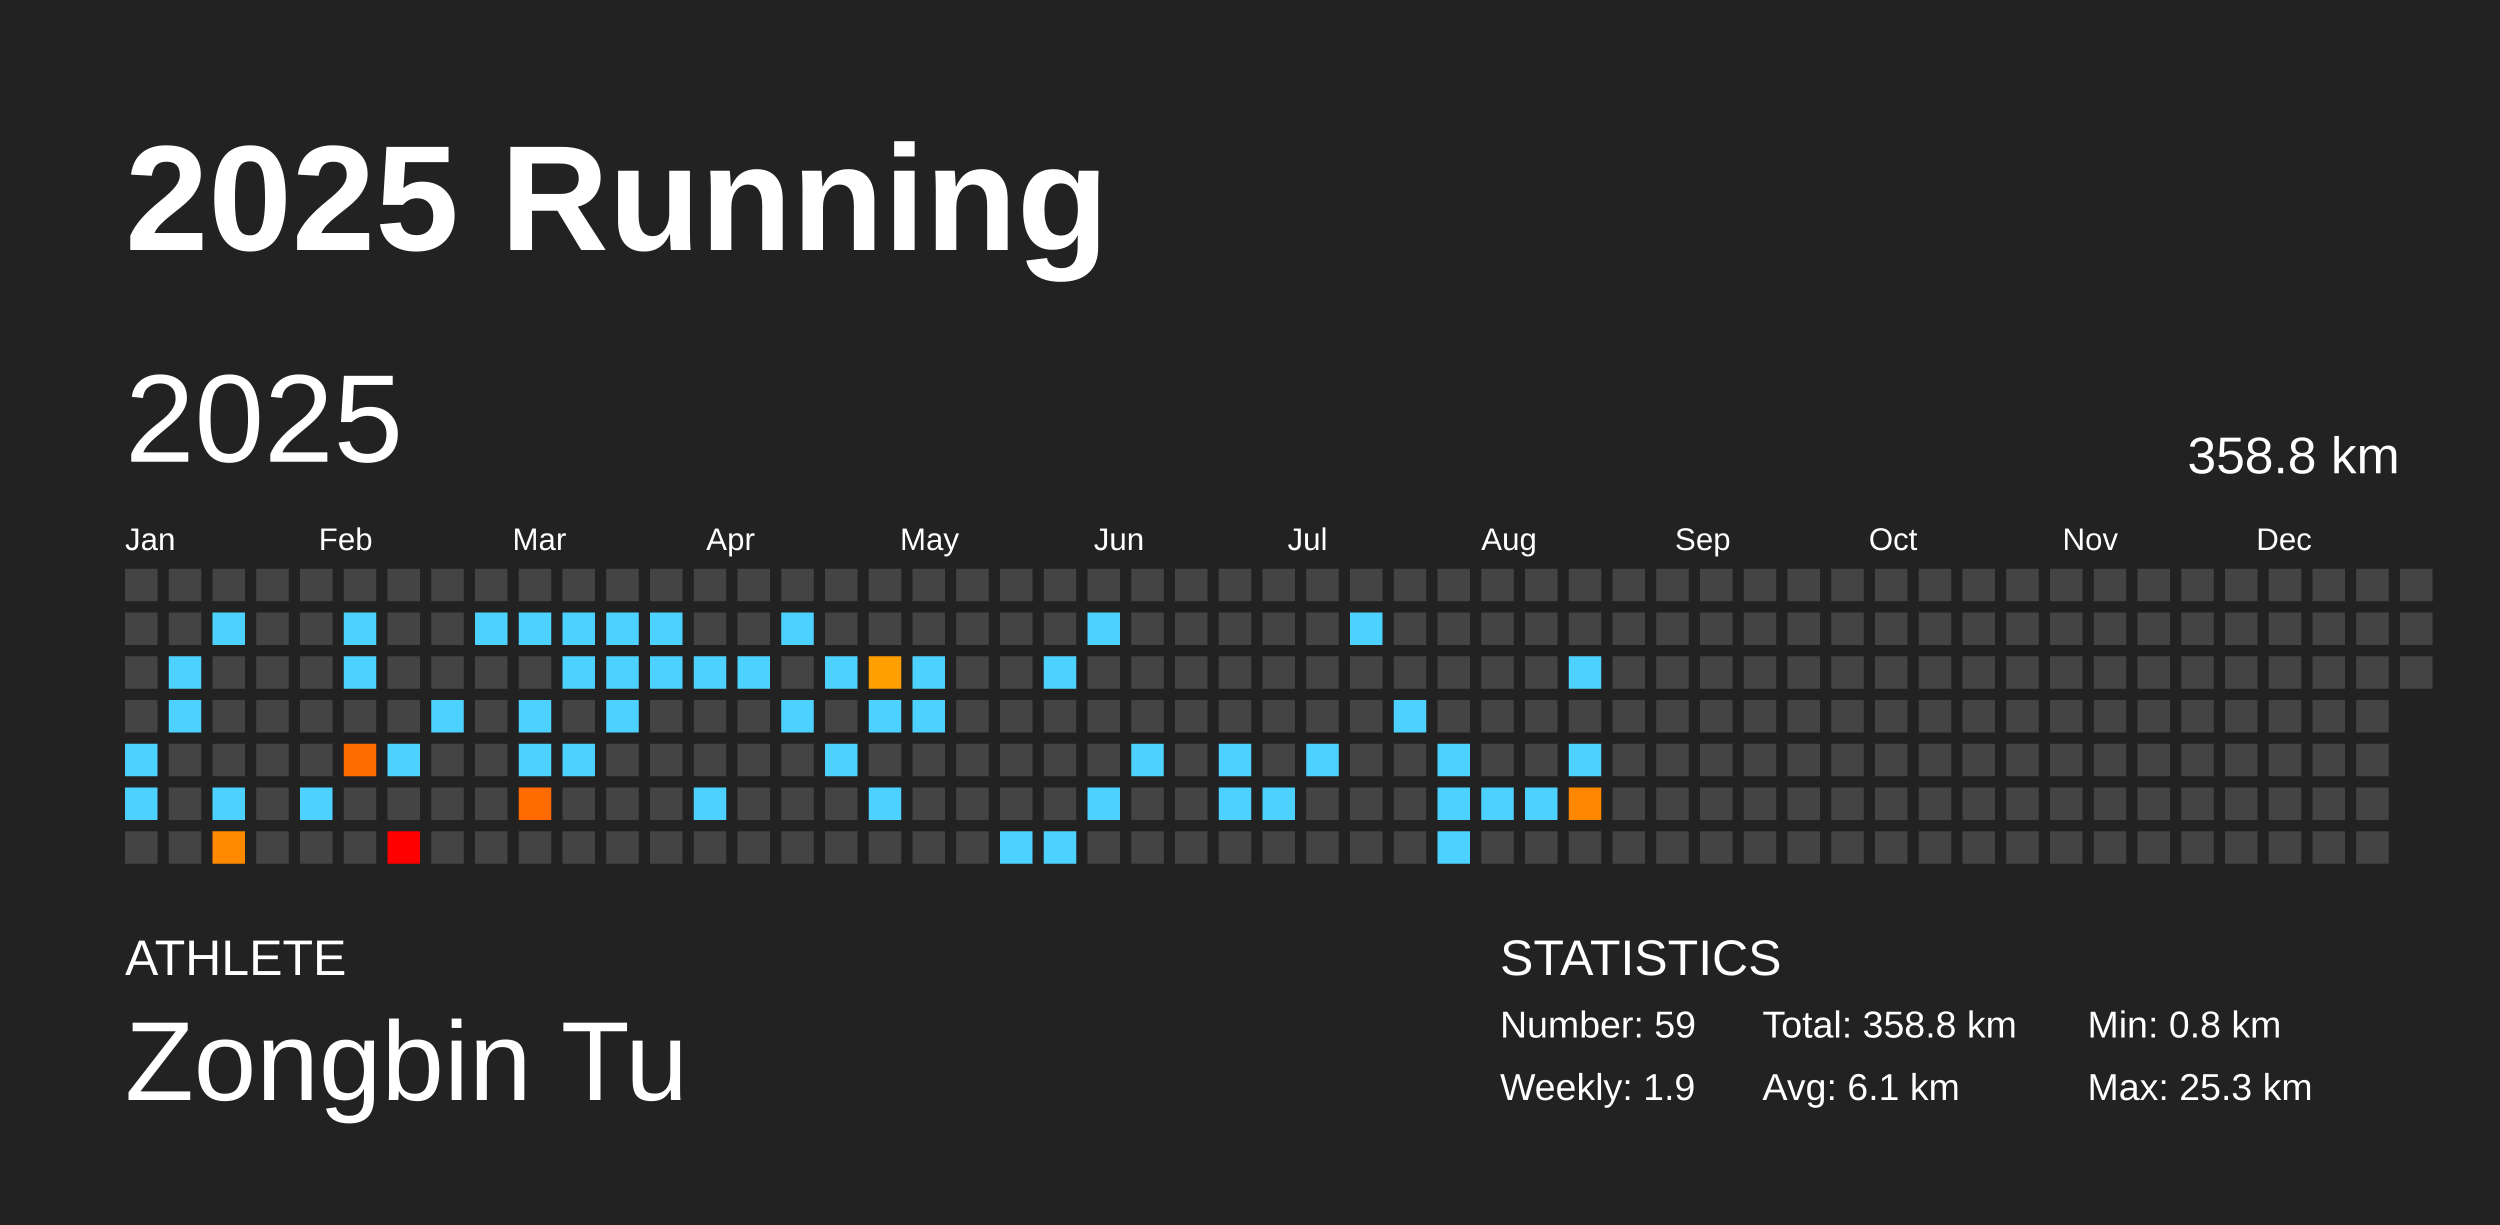
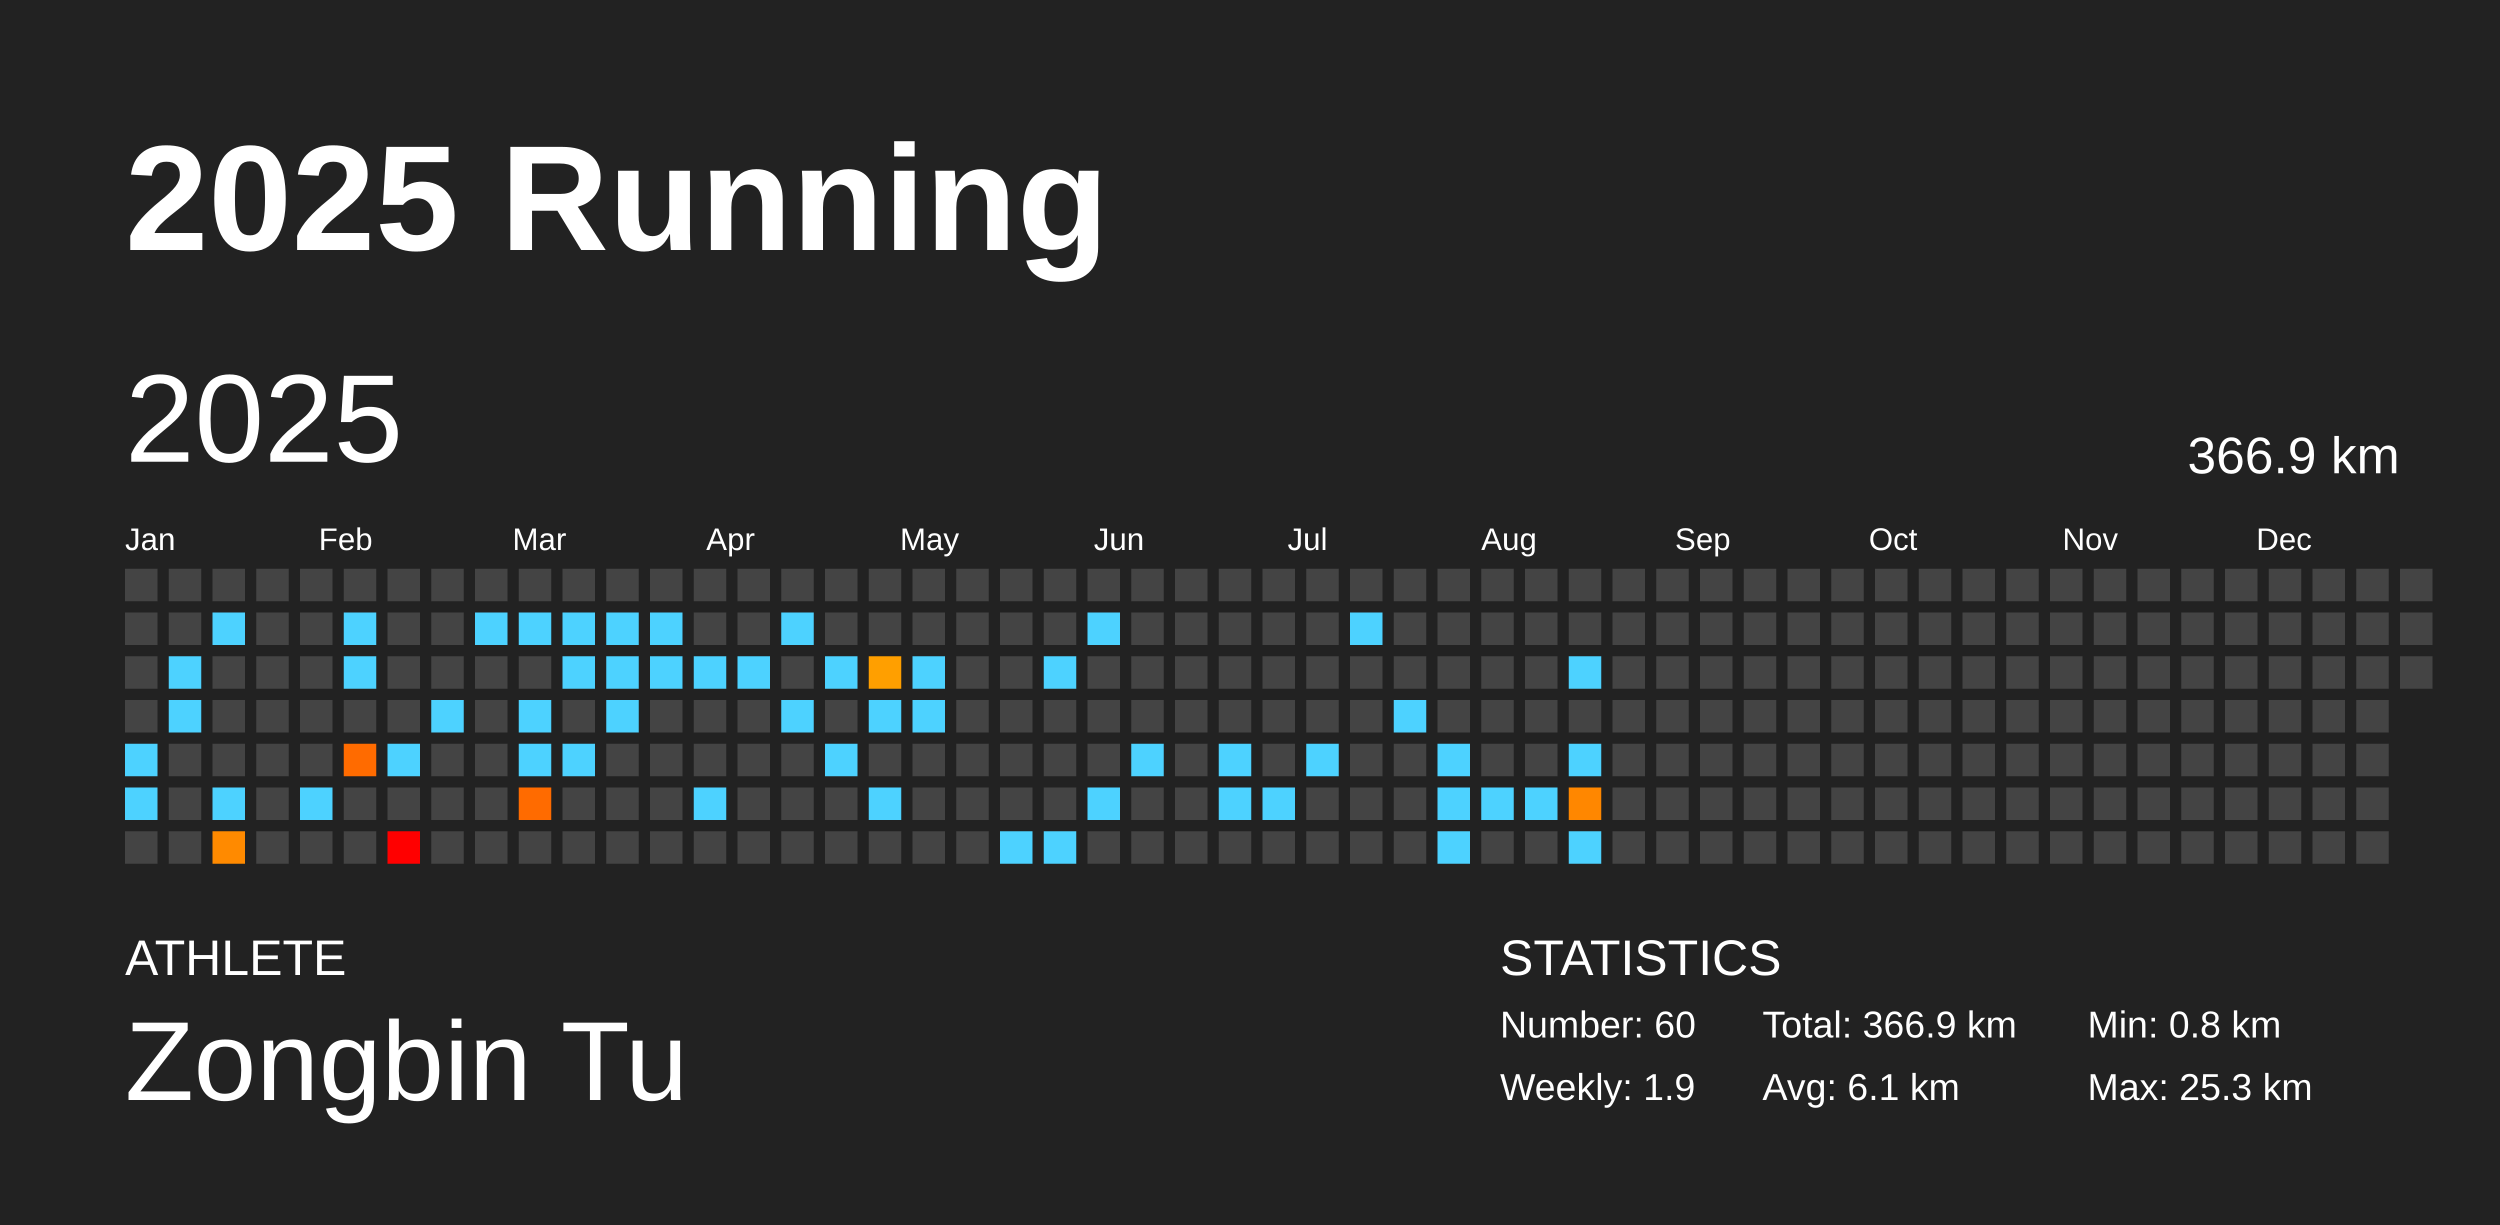
<svg xmlns="http://www.w3.org/2000/svg" baseProfile="full" height="98mm" version="1.1" viewBox="0,0,200,98" width="200mm">
  <defs />
  <rect fill="#222222" height="98" width="200" x="0" y="0" />
  <text fill="#FFFFFF" style="font-size:12px; font-family:Arial; font-weight:bold;" x="10" y="20">2025 Running</text>
  <text fill="#FFFFFF" style="font-size:4px; font-family:Arial" x="10" y="78">ATHLETE</text>
  <text fill="#FFFFFF" style="font-size:9px; font-family:Arial" x="10" y="88">Zongbin Tu</text>
  <text fill="#FFFFFF" style="font-size:4px; font-family:Arial" x="120" y="78">STATISTICS</text>
-   <text fill="#FFFFFF" style="font-size:3px; font-family:Arial" x="120" y="83">Number: 59</text>
+   <text fill="#FFFFFF" style="font-size:3px; font-family:Arial" x="120" y="83">Number: 60</text>
  <text fill="#FFFFFF" style="font-size:3px; font-family:Arial" x="120" y="88">Weekly: 1.9</text>
-   <text fill="#FFFFFF" style="font-size:3px; font-family:Arial" x="141" y="83">Total: 358.8 km</text>
+   <text fill="#FFFFFF" style="font-size:3px; font-family:Arial" x="141" y="83">Total: 366.9 km</text>
  <text fill="#FFFFFF" style="font-size:3px; font-family:Arial" x="141" y="88">Avg: 6.1 km</text>
  <text fill="#FFFFFF" style="font-size:3px; font-family:Arial" x="167" y="83">Min: 0.8 km</text>
  <text fill="#FFFFFF" style="font-size:3px; font-family:Arial" x="167" y="88">Max: 25.3 km</text>
  <text dominant-baseline="hanging" fill="#FFFFFF" style="font-size:10.0px; font-family:Arial;" x="10" y="30">2025</text>
-   <text dominant-baseline="hanging" fill="#FFFFFF" style="font-size:4.125px; font-family:Arial;" x="175" y="35">358.8 km</text>
+   <text dominant-baseline="hanging" fill="#FFFFFF" style="font-size:4.125px; font-family:Arial;" x="175" y="35">366.9 km</text>
  <text fill="#FFFFFF" style="font-size:2.5px; font-family:Arial" x="10.0" y="44">Jan</text>
  <text fill="#FFFFFF" style="font-size:2.5px; font-family:Arial" x="25.5" y="44">Feb</text>
  <text fill="#FFFFFF" style="font-size:2.5px; font-family:Arial" x="41.0" y="44">Mar</text>
  <text fill="#FFFFFF" style="font-size:2.5px; font-family:Arial" x="56.5" y="44">Apr</text>
  <text fill="#FFFFFF" style="font-size:2.5px; font-family:Arial" x="72.0" y="44">May</text>
  <text fill="#FFFFFF" style="font-size:2.5px; font-family:Arial" x="87.5" y="44">Jun</text>
  <text fill="#FFFFFF" style="font-size:2.5px; font-family:Arial" x="103.0" y="44">Jul</text>
  <text fill="#FFFFFF" style="font-size:2.5px; font-family:Arial" x="118.5" y="44">Aug</text>
  <text fill="#FFFFFF" style="font-size:2.5px; font-family:Arial" x="134.0" y="44">Sep</text>
  <text fill="#FFFFFF" style="font-size:2.5px; font-family:Arial" x="149.5" y="44">Oct</text>
  <text fill="#FFFFFF" style="font-size:2.5px; font-family:Arial" x="165.0" y="44">Nov</text>
  <text fill="#FFFFFF" style="font-size:2.5px; font-family:Arial" x="180.5" y="44">Dec</text>
  <rect fill="#444444" height="2.6" width="2.6" x="10.0" y="45.5" />
  <rect fill="#444444" height="2.6" width="2.6" x="10.0" y="49.0" />
  <rect fill="#444444" height="2.6" width="2.6" x="10.0" y="52.5" />
  <rect fill="#444444" height="2.6" width="2.6" x="10.0" y="56.0" />
  <rect fill="#4dd2ff" height="2.6" width="2.6" x="10.0" y="59.5" />
  <rect fill="#4dd2ff" height="2.6" width="2.6" x="10.0" y="63.0" />
  <rect fill="#444444" height="2.6" width="2.6" x="10.0" y="66.5" />
  <rect fill="#444444" height="2.6" width="2.6" x="13.5" y="45.5" />
  <rect fill="#444444" height="2.6" width="2.6" x="13.5" y="49.0" />
  <rect fill="#4dd2ff" height="2.6" width="2.6" x="13.5" y="52.5" />
  <rect fill="#4dd2ff" height="2.6" width="2.6" x="13.5" y="56.0" />
  <rect fill="#444444" height="2.6" width="2.6" x="13.5" y="59.5" />
  <rect fill="#444444" height="2.6" width="2.6" x="13.5" y="63.0" />
  <rect fill="#444444" height="2.6" width="2.6" x="13.5" y="66.5" />
  <rect fill="#444444" height="2.6" width="2.6" x="17.0" y="45.5" />
  <rect fill="#4dd2ff" height="2.6" width="2.6" x="17.0" y="49.0" />
  <rect fill="#444444" height="2.6" width="2.6" x="17.0" y="52.5" />
  <rect fill="#444444" height="2.6" width="2.6" x="17.0" y="56.0" />
  <rect fill="#444444" height="2.6" width="2.6" x="17.0" y="59.5" />
  <rect fill="#4dd2ff" height="2.6" width="2.6" x="17.0" y="63.0" />
  <rect fill="#ff8a00" height="2.6" width="2.6" x="17.0" y="66.5" />
  <rect fill="#444444" height="2.6" width="2.6" x="20.5" y="45.5" />
  <rect fill="#444444" height="2.6" width="2.6" x="20.5" y="49.0" />
  <rect fill="#444444" height="2.6" width="2.6" x="20.5" y="52.5" />
  <rect fill="#444444" height="2.6" width="2.6" x="20.5" y="56.0" />
  <rect fill="#444444" height="2.6" width="2.6" x="20.5" y="59.5" />
  <rect fill="#444444" height="2.6" width="2.6" x="20.5" y="63.0" />
  <rect fill="#444444" height="2.6" width="2.6" x="20.5" y="66.5" />
  <rect fill="#444444" height="2.6" width="2.6" x="24.0" y="45.5" />
  <rect fill="#444444" height="2.6" width="2.6" x="24.0" y="49.0" />
  <rect fill="#444444" height="2.6" width="2.6" x="24.0" y="52.5" />
  <rect fill="#444444" height="2.6" width="2.6" x="24.0" y="56.0" />
  <rect fill="#444444" height="2.6" width="2.6" x="24.0" y="59.5" />
  <rect fill="#4dd2ff" height="2.6" width="2.6" x="24.0" y="63.0" />
  <rect fill="#444444" height="2.6" width="2.6" x="24.0" y="66.5" />
  <rect fill="#444444" height="2.6" width="2.6" x="27.5" y="45.5" />
  <rect fill="#4dd2ff" height="2.6" width="2.6" x="27.5" y="49.0" />
  <rect fill="#4dd2ff" height="2.6" width="2.6" x="27.5" y="52.5" />
  <rect fill="#444444" height="2.6" width="2.6" x="27.5" y="56.0" />
  <rect fill="#ff6b00" height="2.6" width="2.6" x="27.5" y="59.5" />
  <rect fill="#444444" height="2.6" width="2.6" x="27.5" y="63.0" />
  <rect fill="#444444" height="2.6" width="2.6" x="27.5" y="66.5" />
  <rect fill="#444444" height="2.6" width="2.6" x="31.0" y="45.5" />
  <rect fill="#444444" height="2.6" width="2.6" x="31.0" y="49.0" />
  <rect fill="#444444" height="2.6" width="2.6" x="31.0" y="52.5" />
  <rect fill="#444444" height="2.6" width="2.6" x="31.0" y="56.0" />
  <rect fill="#4dd2ff" height="2.6" width="2.6" x="31.0" y="59.5" />
  <rect fill="#444444" height="2.6" width="2.6" x="31.0" y="63.0" />
  <rect fill="red" height="2.6" width="2.6" x="31.0" y="66.5" />
  <rect fill="#444444" height="2.6" width="2.6" x="34.5" y="45.5" />
  <rect fill="#444444" height="2.6" width="2.6" x="34.5" y="49.0" />
  <rect fill="#444444" height="2.6" width="2.6" x="34.5" y="52.5" />
  <rect fill="#4dd2ff" height="2.6" width="2.6" x="34.5" y="56.0" />
  <rect fill="#444444" height="2.6" width="2.6" x="34.5" y="59.5" />
  <rect fill="#444444" height="2.6" width="2.6" x="34.5" y="63.0" />
  <rect fill="#444444" height="2.6" width="2.6" x="34.5" y="66.5" />
  <rect fill="#444444" height="2.6" width="2.6" x="38.0" y="45.5" />
  <rect fill="#4dd2ff" height="2.6" width="2.6" x="38.0" y="49.0" />
  <rect fill="#444444" height="2.6" width="2.6" x="38.0" y="52.5" />
  <rect fill="#444444" height="2.6" width="2.6" x="38.0" y="56.0" />
  <rect fill="#444444" height="2.6" width="2.6" x="38.0" y="59.5" />
  <rect fill="#444444" height="2.6" width="2.6" x="38.0" y="63.0" />
  <rect fill="#444444" height="2.6" width="2.6" x="38.0" y="66.5" />
  <rect fill="#444444" height="2.6" width="2.6" x="41.5" y="45.5" />
  <rect fill="#4dd2ff" height="2.6" width="2.6" x="41.5" y="49.0" />
  <rect fill="#444444" height="2.6" width="2.6" x="41.5" y="52.5" />
  <rect fill="#4dd2ff" height="2.6" width="2.6" x="41.5" y="56.0" />
  <rect fill="#4dd2ff" height="2.6" width="2.6" x="41.5" y="59.5" />
  <rect fill="#ff6b00" height="2.6" width="2.6" x="41.5" y="63.0" />
  <rect fill="#444444" height="2.6" width="2.6" x="41.5" y="66.5" />
  <rect fill="#444444" height="2.6" width="2.6" x="45.0" y="45.5" />
  <rect fill="#4dd2ff" height="2.6" width="2.6" x="45.0" y="49.0" />
  <rect fill="#4dd2ff" height="2.6" width="2.6" x="45.0" y="52.5" />
  <rect fill="#444444" height="2.6" width="2.6" x="45.0" y="56.0" />
  <rect fill="#4dd2ff" height="2.6" width="2.6" x="45.0" y="59.5" />
  <rect fill="#444444" height="2.6" width="2.6" x="45.0" y="63.0" />
  <rect fill="#444444" height="2.6" width="2.6" x="45.0" y="66.5" />
  <rect fill="#444444" height="2.6" width="2.6" x="48.5" y="45.5" />
  <rect fill="#4dd2ff" height="2.6" width="2.6" x="48.5" y="49.0" />
  <rect fill="#4dd2ff" height="2.6" width="2.6" x="48.5" y="52.5" />
  <rect fill="#4dd2ff" height="2.6" width="2.6" x="48.5" y="56.0" />
  <rect fill="#444444" height="2.6" width="2.6" x="48.5" y="59.5" />
  <rect fill="#444444" height="2.6" width="2.6" x="48.5" y="63.0" />
  <rect fill="#444444" height="2.6" width="2.6" x="48.5" y="66.5" />
  <rect fill="#444444" height="2.6" width="2.6" x="52.0" y="45.5" />
  <rect fill="#4dd2ff" height="2.6" width="2.6" x="52.0" y="49.0" />
  <rect fill="#4dd2ff" height="2.6" width="2.6" x="52.0" y="52.5" />
  <rect fill="#444444" height="2.6" width="2.6" x="52.0" y="56.0" />
  <rect fill="#444444" height="2.6" width="2.6" x="52.0" y="59.5" />
  <rect fill="#444444" height="2.6" width="2.6" x="52.0" y="63.0" />
  <rect fill="#444444" height="2.6" width="2.6" x="52.0" y="66.5" />
  <rect fill="#444444" height="2.6" width="2.6" x="55.5" y="45.5" />
  <rect fill="#444444" height="2.6" width="2.6" x="55.5" y="49.0" />
  <rect fill="#4dd2ff" height="2.6" width="2.6" x="55.5" y="52.5" />
  <rect fill="#444444" height="2.6" width="2.6" x="55.5" y="56.0" />
  <rect fill="#444444" height="2.6" width="2.6" x="55.5" y="59.5" />
  <rect fill="#4dd2ff" height="2.6" width="2.6" x="55.5" y="63.0" />
  <rect fill="#444444" height="2.6" width="2.6" x="55.5" y="66.5" />
  <rect fill="#444444" height="2.6" width="2.6" x="59.0" y="45.5" />
  <rect fill="#444444" height="2.6" width="2.6" x="59.0" y="49.0" />
  <rect fill="#4dd2ff" height="2.6" width="2.6" x="59.0" y="52.5" />
  <rect fill="#444444" height="2.6" width="2.6" x="59.0" y="56.0" />
  <rect fill="#444444" height="2.6" width="2.6" x="59.0" y="59.5" />
  <rect fill="#444444" height="2.6" width="2.6" x="59.0" y="63.0" />
  <rect fill="#444444" height="2.6" width="2.6" x="59.0" y="66.5" />
  <rect fill="#444444" height="2.6" width="2.6" x="62.5" y="45.5" />
  <rect fill="#4dd2ff" height="2.6" width="2.6" x="62.5" y="49.0" />
  <rect fill="#444444" height="2.6" width="2.6" x="62.5" y="52.5" />
  <rect fill="#4dd2ff" height="2.6" width="2.6" x="62.5" y="56.0" />
  <rect fill="#444444" height="2.6" width="2.6" x="62.5" y="59.5" />
  <rect fill="#444444" height="2.6" width="2.6" x="62.5" y="63.0" />
  <rect fill="#444444" height="2.6" width="2.6" x="62.5" y="66.5" />
  <rect fill="#444444" height="2.6" width="2.6" x="66.0" y="45.5" />
  <rect fill="#444444" height="2.6" width="2.6" x="66.0" y="49.0" />
  <rect fill="#4dd2ff" height="2.6" width="2.6" x="66.0" y="52.5" />
  <rect fill="#444444" height="2.6" width="2.6" x="66.0" y="56.0" />
  <rect fill="#4dd2ff" height="2.6" width="2.6" x="66.0" y="59.5" />
  <rect fill="#444444" height="2.6" width="2.6" x="66.0" y="63.0" />
  <rect fill="#444444" height="2.6" width="2.6" x="66.0" y="66.5" />
  <rect fill="#444444" height="2.6" width="2.6" x="69.5" y="45.5" />
  <rect fill="#444444" height="2.6" width="2.6" x="69.5" y="49.0" />
  <rect fill="#ff9f00" height="2.6" width="2.6" x="69.5" y="52.5" />
  <rect fill="#4dd2ff" height="2.6" width="2.6" x="69.5" y="56.0" />
  <rect fill="#444444" height="2.6" width="2.6" x="69.5" y="59.5" />
  <rect fill="#4dd2ff" height="2.6" width="2.6" x="69.5" y="63.0" />
  <rect fill="#444444" height="2.6" width="2.6" x="69.5" y="66.5" />
  <rect fill="#444444" height="2.6" width="2.6" x="73.0" y="45.5" />
  <rect fill="#444444" height="2.6" width="2.6" x="73.0" y="49.0" />
  <rect fill="#4dd2ff" height="2.6" width="2.6" x="73.0" y="52.5" />
  <rect fill="#4dd2ff" height="2.6" width="2.6" x="73.0" y="56.0" />
  <rect fill="#444444" height="2.6" width="2.6" x="73.0" y="59.5" />
  <rect fill="#444444" height="2.6" width="2.6" x="73.0" y="63.0" />
  <rect fill="#444444" height="2.6" width="2.6" x="73.0" y="66.5" />
  <rect fill="#444444" height="2.6" width="2.6" x="76.5" y="45.5" />
  <rect fill="#444444" height="2.6" width="2.6" x="76.5" y="49.0" />
  <rect fill="#444444" height="2.6" width="2.6" x="76.5" y="52.5" />
  <rect fill="#444444" height="2.6" width="2.6" x="76.5" y="56.0" />
  <rect fill="#444444" height="2.6" width="2.6" x="76.5" y="59.5" />
  <rect fill="#444444" height="2.6" width="2.6" x="76.5" y="63.0" />
  <rect fill="#444444" height="2.6" width="2.6" x="76.5" y="66.5" />
  <rect fill="#444444" height="2.6" width="2.6" x="80.0" y="45.5" />
  <rect fill="#444444" height="2.6" width="2.6" x="80.0" y="49.0" />
  <rect fill="#444444" height="2.6" width="2.6" x="80.0" y="52.5" />
  <rect fill="#444444" height="2.6" width="2.6" x="80.0" y="56.0" />
  <rect fill="#444444" height="2.6" width="2.6" x="80.0" y="59.5" />
  <rect fill="#444444" height="2.6" width="2.6" x="80.0" y="63.0" />
  <rect fill="#4dd2ff" height="2.6" width="2.6" x="80.0" y="66.5" />
  <rect fill="#444444" height="2.6" width="2.6" x="83.5" y="45.5" />
  <rect fill="#444444" height="2.6" width="2.6" x="83.5" y="49.0" />
  <rect fill="#4dd2ff" height="2.6" width="2.6" x="83.5" y="52.5" />
  <rect fill="#444444" height="2.6" width="2.6" x="83.5" y="56.0" />
  <rect fill="#444444" height="2.6" width="2.6" x="83.5" y="59.5" />
  <rect fill="#444444" height="2.6" width="2.6" x="83.5" y="63.0" />
  <rect fill="#4dd2ff" height="2.6" width="2.6" x="83.5" y="66.5" />
  <rect fill="#444444" height="2.6" width="2.6" x="87.0" y="45.5" />
  <rect fill="#4dd2ff" height="2.6" width="2.6" x="87.0" y="49.0" />
  <rect fill="#444444" height="2.6" width="2.6" x="87.0" y="52.5" />
  <rect fill="#444444" height="2.6" width="2.6" x="87.0" y="56.0" />
  <rect fill="#444444" height="2.6" width="2.6" x="87.0" y="59.5" />
  <rect fill="#4dd2ff" height="2.6" width="2.6" x="87.0" y="63.0" />
  <rect fill="#444444" height="2.6" width="2.6" x="87.0" y="66.5" />
  <rect fill="#444444" height="2.6" width="2.6" x="90.5" y="45.5" />
  <rect fill="#444444" height="2.6" width="2.6" x="90.5" y="49.0" />
  <rect fill="#444444" height="2.6" width="2.6" x="90.5" y="52.5" />
  <rect fill="#444444" height="2.6" width="2.6" x="90.5" y="56.0" />
  <rect fill="#4dd2ff" height="2.6" width="2.6" x="90.5" y="59.5" />
  <rect fill="#444444" height="2.6" width="2.6" x="90.5" y="63.0" />
  <rect fill="#444444" height="2.6" width="2.6" x="90.5" y="66.5" />
  <rect fill="#444444" height="2.6" width="2.6" x="94.0" y="45.5" />
  <rect fill="#444444" height="2.6" width="2.6" x="94.0" y="49.0" />
  <rect fill="#444444" height="2.6" width="2.6" x="94.0" y="52.5" />
  <rect fill="#444444" height="2.6" width="2.6" x="94.0" y="56.0" />
  <rect fill="#444444" height="2.6" width="2.6" x="94.0" y="59.5" />
  <rect fill="#444444" height="2.6" width="2.6" x="94.0" y="63.0" />
  <rect fill="#444444" height="2.6" width="2.6" x="94.0" y="66.5" />
  <rect fill="#444444" height="2.6" width="2.6" x="97.5" y="45.5" />
  <rect fill="#444444" height="2.6" width="2.6" x="97.5" y="49.0" />
  <rect fill="#444444" height="2.6" width="2.6" x="97.5" y="52.5" />
  <rect fill="#444444" height="2.6" width="2.6" x="97.5" y="56.0" />
  <rect fill="#4dd2ff" height="2.6" width="2.6" x="97.5" y="59.5" />
  <rect fill="#4dd2ff" height="2.6" width="2.6" x="97.5" y="63.0" />
  <rect fill="#444444" height="2.6" width="2.6" x="97.5" y="66.5" />
  <rect fill="#444444" height="2.6" width="2.6" x="101.0" y="45.5" />
  <rect fill="#444444" height="2.6" width="2.6" x="101.0" y="49.0" />
  <rect fill="#444444" height="2.6" width="2.6" x="101.0" y="52.5" />
  <rect fill="#444444" height="2.6" width="2.6" x="101.0" y="56.0" />
  <rect fill="#444444" height="2.6" width="2.6" x="101.0" y="59.5" />
  <rect fill="#4dd2ff" height="2.6" width="2.6" x="101.0" y="63.0" />
  <rect fill="#444444" height="2.6" width="2.6" x="101.0" y="66.5" />
  <rect fill="#444444" height="2.6" width="2.6" x="104.5" y="45.5" />
  <rect fill="#444444" height="2.6" width="2.6" x="104.5" y="49.0" />
  <rect fill="#444444" height="2.6" width="2.6" x="104.5" y="52.5" />
  <rect fill="#444444" height="2.6" width="2.6" x="104.5" y="56.0" />
  <rect fill="#4dd2ff" height="2.6" width="2.6" x="104.5" y="59.5" />
  <rect fill="#444444" height="2.6" width="2.6" x="104.5" y="63.0" />
  <rect fill="#444444" height="2.6" width="2.6" x="104.5" y="66.5" />
  <rect fill="#444444" height="2.6" width="2.6" x="108.0" y="45.5" />
  <rect fill="#4dd2ff" height="2.6" width="2.6" x="108.0" y="49.0" />
  <rect fill="#444444" height="2.6" width="2.6" x="108.0" y="52.5" />
  <rect fill="#444444" height="2.6" width="2.6" x="108.0" y="56.0" />
  <rect fill="#444444" height="2.6" width="2.6" x="108.0" y="59.5" />
  <rect fill="#444444" height="2.6" width="2.6" x="108.0" y="63.0" />
  <rect fill="#444444" height="2.6" width="2.6" x="108.0" y="66.5" />
  <rect fill="#444444" height="2.6" width="2.6" x="111.5" y="45.5" />
  <rect fill="#444444" height="2.6" width="2.6" x="111.5" y="49.0" />
  <rect fill="#444444" height="2.6" width="2.6" x="111.5" y="52.5" />
  <rect fill="#4dd2ff" height="2.6" width="2.6" x="111.5" y="56.0" />
  <rect fill="#444444" height="2.6" width="2.6" x="111.5" y="59.5" />
  <rect fill="#444444" height="2.6" width="2.6" x="111.5" y="63.0" />
  <rect fill="#444444" height="2.6" width="2.6" x="111.5" y="66.5" />
  <rect fill="#444444" height="2.6" width="2.6" x="115.0" y="45.5" />
  <rect fill="#444444" height="2.6" width="2.6" x="115.0" y="49.0" />
  <rect fill="#444444" height="2.6" width="2.6" x="115.0" y="52.5" />
  <rect fill="#444444" height="2.6" width="2.6" x="115.0" y="56.0" />
  <rect fill="#4dd2ff" height="2.6" width="2.6" x="115.0" y="59.5" />
  <rect fill="#4dd2ff" height="2.6" width="2.6" x="115.0" y="63.0" />
  <rect fill="#4dd2ff" height="2.6" width="2.6" x="115.0" y="66.5" />
  <rect fill="#444444" height="2.6" width="2.6" x="118.5" y="45.5" />
  <rect fill="#444444" height="2.6" width="2.6" x="118.5" y="49.0" />
  <rect fill="#444444" height="2.6" width="2.6" x="118.5" y="52.5" />
  <rect fill="#444444" height="2.6" width="2.6" x="118.5" y="56.0" />
  <rect fill="#444444" height="2.6" width="2.6" x="118.5" y="59.5" />
  <rect fill="#4dd2ff" height="2.6" width="2.6" x="118.5" y="63.0" />
  <rect fill="#444444" height="2.6" width="2.6" x="118.5" y="66.5" />
  <rect fill="#444444" height="2.6" width="2.6" x="122.0" y="45.5" />
  <rect fill="#444444" height="2.6" width="2.6" x="122.0" y="49.0" />
  <rect fill="#444444" height="2.6" width="2.6" x="122.0" y="52.5" />
  <rect fill="#444444" height="2.6" width="2.6" x="122.0" y="56.0" />
  <rect fill="#444444" height="2.6" width="2.6" x="122.0" y="59.5" />
  <rect fill="#4dd2ff" height="2.6" width="2.6" x="122.0" y="63.0" />
  <rect fill="#444444" height="2.6" width="2.6" x="122.0" y="66.5" />
  <rect fill="#444444" height="2.6" width="2.6" x="125.5" y="45.5" />
  <rect fill="#444444" height="2.6" width="2.6" x="125.5" y="49.0" />
  <rect fill="#4dd2ff" height="2.6" width="2.6" x="125.5" y="52.5" />
  <rect fill="#444444" height="2.6" width="2.6" x="125.5" y="56.0" />
  <rect fill="#4dd2ff" height="2.6" width="2.6" x="125.5" y="59.5" />
  <rect fill="#ff8700" height="2.6" width="2.6" x="125.5" y="63.0" />
-   <rect fill="#444444" height="2.6" width="2.6" x="125.5" y="66.5" />
+   <rect fill="#4dd2ff" height="2.6" width="2.6" x="125.5" y="66.5" />
  <rect fill="#444444" height="2.6" width="2.6" x="129.0" y="45.5" />
  <rect fill="#444444" height="2.6" width="2.6" x="129.0" y="49.0" />
  <rect fill="#444444" height="2.6" width="2.6" x="129.0" y="52.5" />
  <rect fill="#444444" height="2.6" width="2.6" x="129.0" y="56.0" />
  <rect fill="#444444" height="2.6" width="2.6" x="129.0" y="59.5" />
  <rect fill="#444444" height="2.6" width="2.6" x="129.0" y="63.0" />
  <rect fill="#444444" height="2.6" width="2.6" x="129.0" y="66.5" />
  <rect fill="#444444" height="2.6" width="2.6" x="132.5" y="45.5" />
  <rect fill="#444444" height="2.6" width="2.6" x="132.5" y="49.0" />
  <rect fill="#444444" height="2.6" width="2.6" x="132.5" y="52.5" />
  <rect fill="#444444" height="2.6" width="2.6" x="132.5" y="56.0" />
  <rect fill="#444444" height="2.6" width="2.6" x="132.5" y="59.5" />
  <rect fill="#444444" height="2.6" width="2.6" x="132.5" y="63.0" />
  <rect fill="#444444" height="2.6" width="2.6" x="132.5" y="66.5" />
  <rect fill="#444444" height="2.6" width="2.6" x="136.0" y="45.5" />
  <rect fill="#444444" height="2.6" width="2.6" x="136.0" y="49.0" />
  <rect fill="#444444" height="2.6" width="2.6" x="136.0" y="52.5" />
  <rect fill="#444444" height="2.6" width="2.6" x="136.0" y="56.0" />
  <rect fill="#444444" height="2.6" width="2.6" x="136.0" y="59.5" />
  <rect fill="#444444" height="2.6" width="2.6" x="136.0" y="63.0" />
  <rect fill="#444444" height="2.6" width="2.6" x="136.0" y="66.5" />
  <rect fill="#444444" height="2.6" width="2.6" x="139.5" y="45.5" />
  <rect fill="#444444" height="2.6" width="2.6" x="139.5" y="49.0" />
  <rect fill="#444444" height="2.6" width="2.6" x="139.5" y="52.5" />
  <rect fill="#444444" height="2.6" width="2.6" x="139.5" y="56.0" />
  <rect fill="#444444" height="2.6" width="2.6" x="139.5" y="59.5" />
  <rect fill="#444444" height="2.6" width="2.6" x="139.5" y="63.0" />
  <rect fill="#444444" height="2.6" width="2.6" x="139.5" y="66.5" />
  <rect fill="#444444" height="2.6" width="2.6" x="143.0" y="45.5" />
  <rect fill="#444444" height="2.6" width="2.6" x="143.0" y="49.0" />
  <rect fill="#444444" height="2.6" width="2.6" x="143.0" y="52.5" />
  <rect fill="#444444" height="2.6" width="2.6" x="143.0" y="56.0" />
  <rect fill="#444444" height="2.6" width="2.6" x="143.0" y="59.5" />
  <rect fill="#444444" height="2.6" width="2.6" x="143.0" y="63.0" />
  <rect fill="#444444" height="2.6" width="2.6" x="143.0" y="66.5" />
  <rect fill="#444444" height="2.6" width="2.6" x="146.5" y="45.5" />
  <rect fill="#444444" height="2.6" width="2.6" x="146.5" y="49.0" />
  <rect fill="#444444" height="2.6" width="2.6" x="146.5" y="52.5" />
  <rect fill="#444444" height="2.6" width="2.6" x="146.5" y="56.0" />
  <rect fill="#444444" height="2.6" width="2.6" x="146.5" y="59.5" />
  <rect fill="#444444" height="2.6" width="2.6" x="146.5" y="63.0" />
  <rect fill="#444444" height="2.6" width="2.6" x="146.5" y="66.5" />
  <rect fill="#444444" height="2.6" width="2.6" x="150.0" y="45.5" />
  <rect fill="#444444" height="2.6" width="2.6" x="150.0" y="49.0" />
  <rect fill="#444444" height="2.6" width="2.6" x="150.0" y="52.5" />
  <rect fill="#444444" height="2.6" width="2.6" x="150.0" y="56.0" />
  <rect fill="#444444" height="2.6" width="2.6" x="150.0" y="59.5" />
  <rect fill="#444444" height="2.6" width="2.6" x="150.0" y="63.0" />
  <rect fill="#444444" height="2.6" width="2.6" x="150.0" y="66.5" />
  <rect fill="#444444" height="2.6" width="2.6" x="153.5" y="45.5" />
  <rect fill="#444444" height="2.6" width="2.6" x="153.5" y="49.0" />
  <rect fill="#444444" height="2.6" width="2.6" x="153.5" y="52.5" />
  <rect fill="#444444" height="2.6" width="2.6" x="153.5" y="56.0" />
  <rect fill="#444444" height="2.6" width="2.6" x="153.5" y="59.5" />
  <rect fill="#444444" height="2.6" width="2.6" x="153.5" y="63.0" />
  <rect fill="#444444" height="2.6" width="2.6" x="153.5" y="66.5" />
  <rect fill="#444444" height="2.6" width="2.6" x="157.0" y="45.5" />
  <rect fill="#444444" height="2.6" width="2.6" x="157.0" y="49.0" />
  <rect fill="#444444" height="2.6" width="2.6" x="157.0" y="52.5" />
  <rect fill="#444444" height="2.6" width="2.6" x="157.0" y="56.0" />
  <rect fill="#444444" height="2.6" width="2.6" x="157.0" y="59.5" />
  <rect fill="#444444" height="2.6" width="2.6" x="157.0" y="63.0" />
  <rect fill="#444444" height="2.6" width="2.6" x="157.0" y="66.5" />
  <rect fill="#444444" height="2.6" width="2.6" x="160.5" y="45.5" />
  <rect fill="#444444" height="2.6" width="2.6" x="160.5" y="49.0" />
  <rect fill="#444444" height="2.6" width="2.6" x="160.5" y="52.5" />
  <rect fill="#444444" height="2.6" width="2.6" x="160.5" y="56.0" />
  <rect fill="#444444" height="2.6" width="2.6" x="160.5" y="59.5" />
  <rect fill="#444444" height="2.6" width="2.6" x="160.5" y="63.0" />
  <rect fill="#444444" height="2.6" width="2.6" x="160.5" y="66.5" />
  <rect fill="#444444" height="2.6" width="2.6" x="164.0" y="45.5" />
  <rect fill="#444444" height="2.6" width="2.6" x="164.0" y="49.0" />
  <rect fill="#444444" height="2.6" width="2.6" x="164.0" y="52.5" />
  <rect fill="#444444" height="2.6" width="2.6" x="164.0" y="56.0" />
  <rect fill="#444444" height="2.6" width="2.6" x="164.0" y="59.5" />
  <rect fill="#444444" height="2.6" width="2.6" x="164.0" y="63.0" />
  <rect fill="#444444" height="2.6" width="2.6" x="164.0" y="66.5" />
  <rect fill="#444444" height="2.6" width="2.6" x="167.5" y="45.5" />
  <rect fill="#444444" height="2.6" width="2.6" x="167.5" y="49.0" />
  <rect fill="#444444" height="2.6" width="2.6" x="167.5" y="52.5" />
  <rect fill="#444444" height="2.6" width="2.6" x="167.5" y="56.0" />
  <rect fill="#444444" height="2.6" width="2.6" x="167.5" y="59.5" />
  <rect fill="#444444" height="2.6" width="2.6" x="167.5" y="63.0" />
  <rect fill="#444444" height="2.6" width="2.6" x="167.5" y="66.5" />
  <rect fill="#444444" height="2.6" width="2.6" x="171.0" y="45.5" />
  <rect fill="#444444" height="2.6" width="2.6" x="171.0" y="49.0" />
  <rect fill="#444444" height="2.6" width="2.6" x="171.0" y="52.5" />
  <rect fill="#444444" height="2.6" width="2.6" x="171.0" y="56.0" />
  <rect fill="#444444" height="2.6" width="2.6" x="171.0" y="59.5" />
  <rect fill="#444444" height="2.6" width="2.6" x="171.0" y="63.0" />
  <rect fill="#444444" height="2.6" width="2.6" x="171.0" y="66.5" />
  <rect fill="#444444" height="2.6" width="2.6" x="174.5" y="45.5" />
  <rect fill="#444444" height="2.6" width="2.6" x="174.5" y="49.0" />
  <rect fill="#444444" height="2.6" width="2.6" x="174.5" y="52.5" />
  <rect fill="#444444" height="2.6" width="2.6" x="174.5" y="56.0" />
  <rect fill="#444444" height="2.6" width="2.6" x="174.5" y="59.5" />
  <rect fill="#444444" height="2.6" width="2.6" x="174.5" y="63.0" />
  <rect fill="#444444" height="2.6" width="2.6" x="174.5" y="66.5" />
  <rect fill="#444444" height="2.6" width="2.6" x="178.0" y="45.5" />
  <rect fill="#444444" height="2.6" width="2.6" x="178.0" y="49.0" />
  <rect fill="#444444" height="2.6" width="2.6" x="178.0" y="52.5" />
  <rect fill="#444444" height="2.6" width="2.6" x="178.0" y="56.0" />
  <rect fill="#444444" height="2.6" width="2.6" x="178.0" y="59.5" />
  <rect fill="#444444" height="2.6" width="2.6" x="178.0" y="63.0" />
  <rect fill="#444444" height="2.6" width="2.6" x="178.0" y="66.5" />
  <rect fill="#444444" height="2.6" width="2.6" x="181.5" y="45.5" />
  <rect fill="#444444" height="2.6" width="2.6" x="181.5" y="49.0" />
  <rect fill="#444444" height="2.6" width="2.6" x="181.5" y="52.5" />
  <rect fill="#444444" height="2.6" width="2.6" x="181.5" y="56.0" />
  <rect fill="#444444" height="2.6" width="2.6" x="181.5" y="59.5" />
  <rect fill="#444444" height="2.6" width="2.6" x="181.5" y="63.0" />
  <rect fill="#444444" height="2.6" width="2.6" x="181.5" y="66.5" />
  <rect fill="#444444" height="2.6" width="2.6" x="185.0" y="45.5" />
  <rect fill="#444444" height="2.6" width="2.6" x="185.0" y="49.0" />
  <rect fill="#444444" height="2.6" width="2.6" x="185.0" y="52.5" />
  <rect fill="#444444" height="2.6" width="2.6" x="185.0" y="56.0" />
  <rect fill="#444444" height="2.6" width="2.6" x="185.0" y="59.5" />
  <rect fill="#444444" height="2.6" width="2.6" x="185.0" y="63.0" />
  <rect fill="#444444" height="2.6" width="2.6" x="185.0" y="66.5" />
  <rect fill="#444444" height="2.6" width="2.6" x="188.5" y="45.5" />
  <rect fill="#444444" height="2.6" width="2.6" x="188.5" y="49.0" />
  <rect fill="#444444" height="2.6" width="2.6" x="188.5" y="52.5" />
  <rect fill="#444444" height="2.6" width="2.6" x="188.5" y="56.0" />
  <rect fill="#444444" height="2.6" width="2.6" x="188.5" y="59.5" />
  <rect fill="#444444" height="2.6" width="2.6" x="188.5" y="63.0" />
  <rect fill="#444444" height="2.6" width="2.6" x="188.5" y="66.5" />
  <rect fill="#444444" height="2.6" width="2.6" x="192.0" y="45.5" />
  <rect fill="#444444" height="2.6" width="2.6" x="192.0" y="49.0" />
  <rect fill="#444444" height="2.6" width="2.6" x="192.0" y="52.5" />
</svg>
